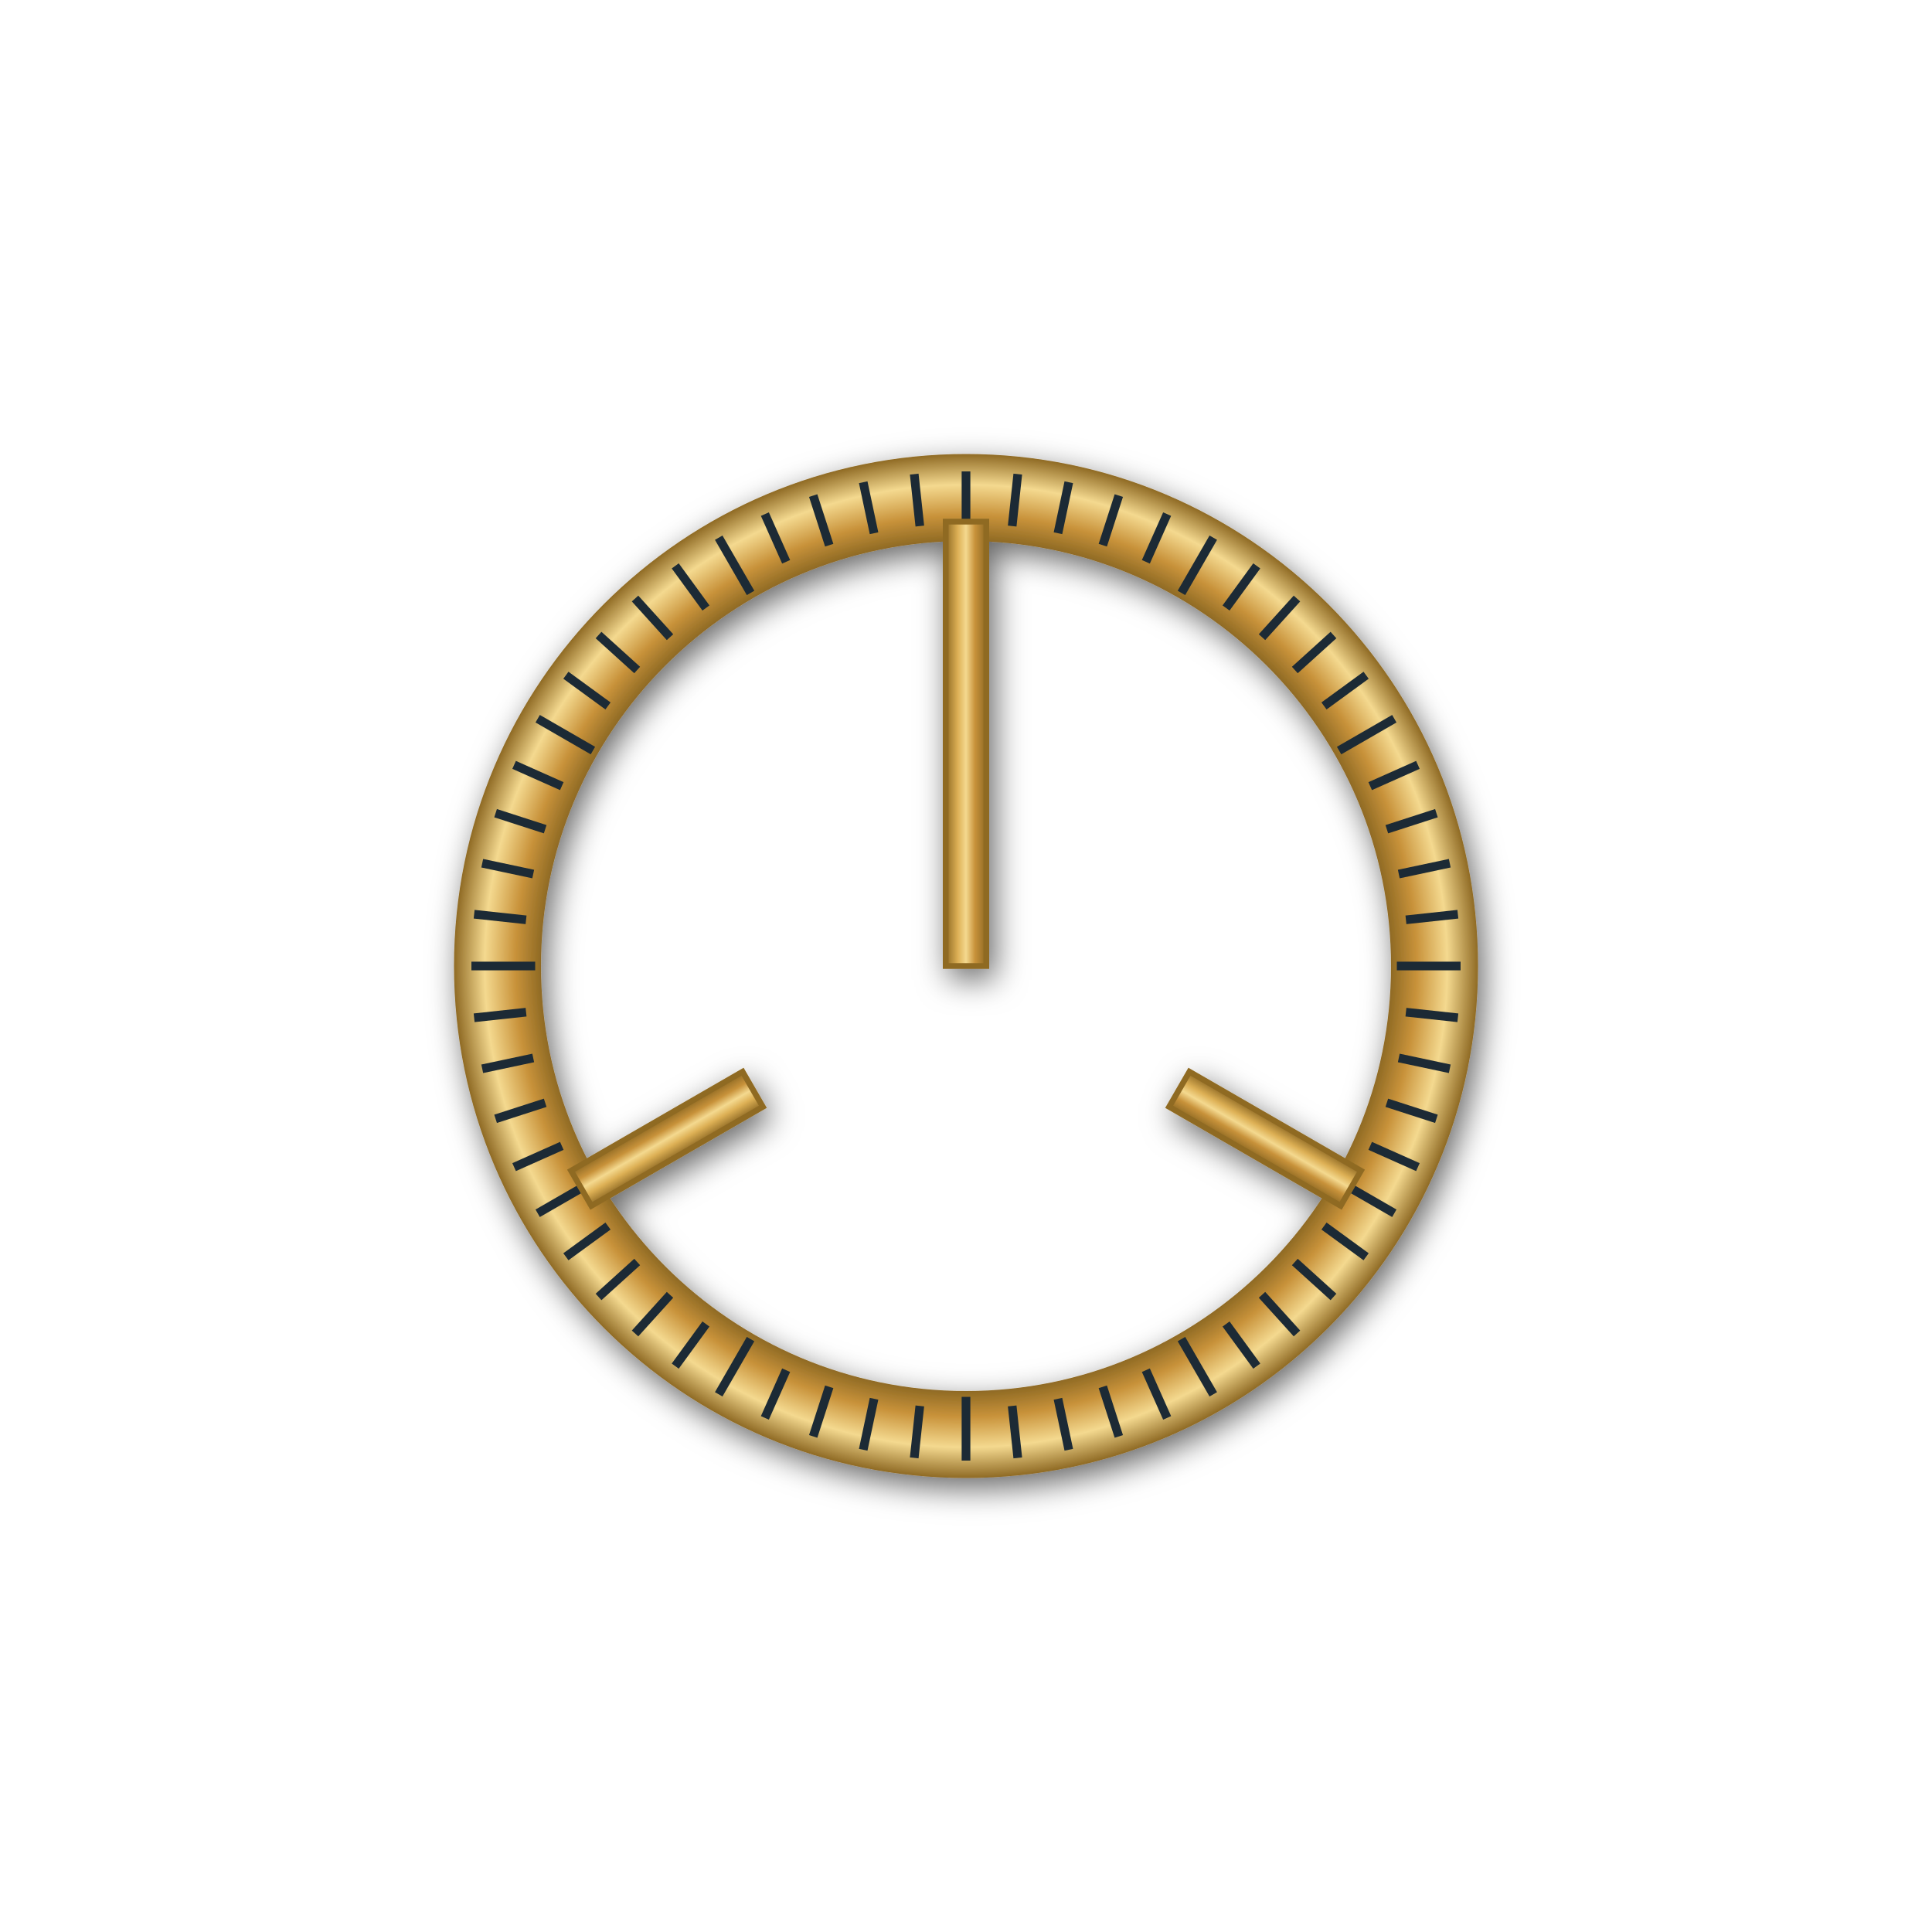
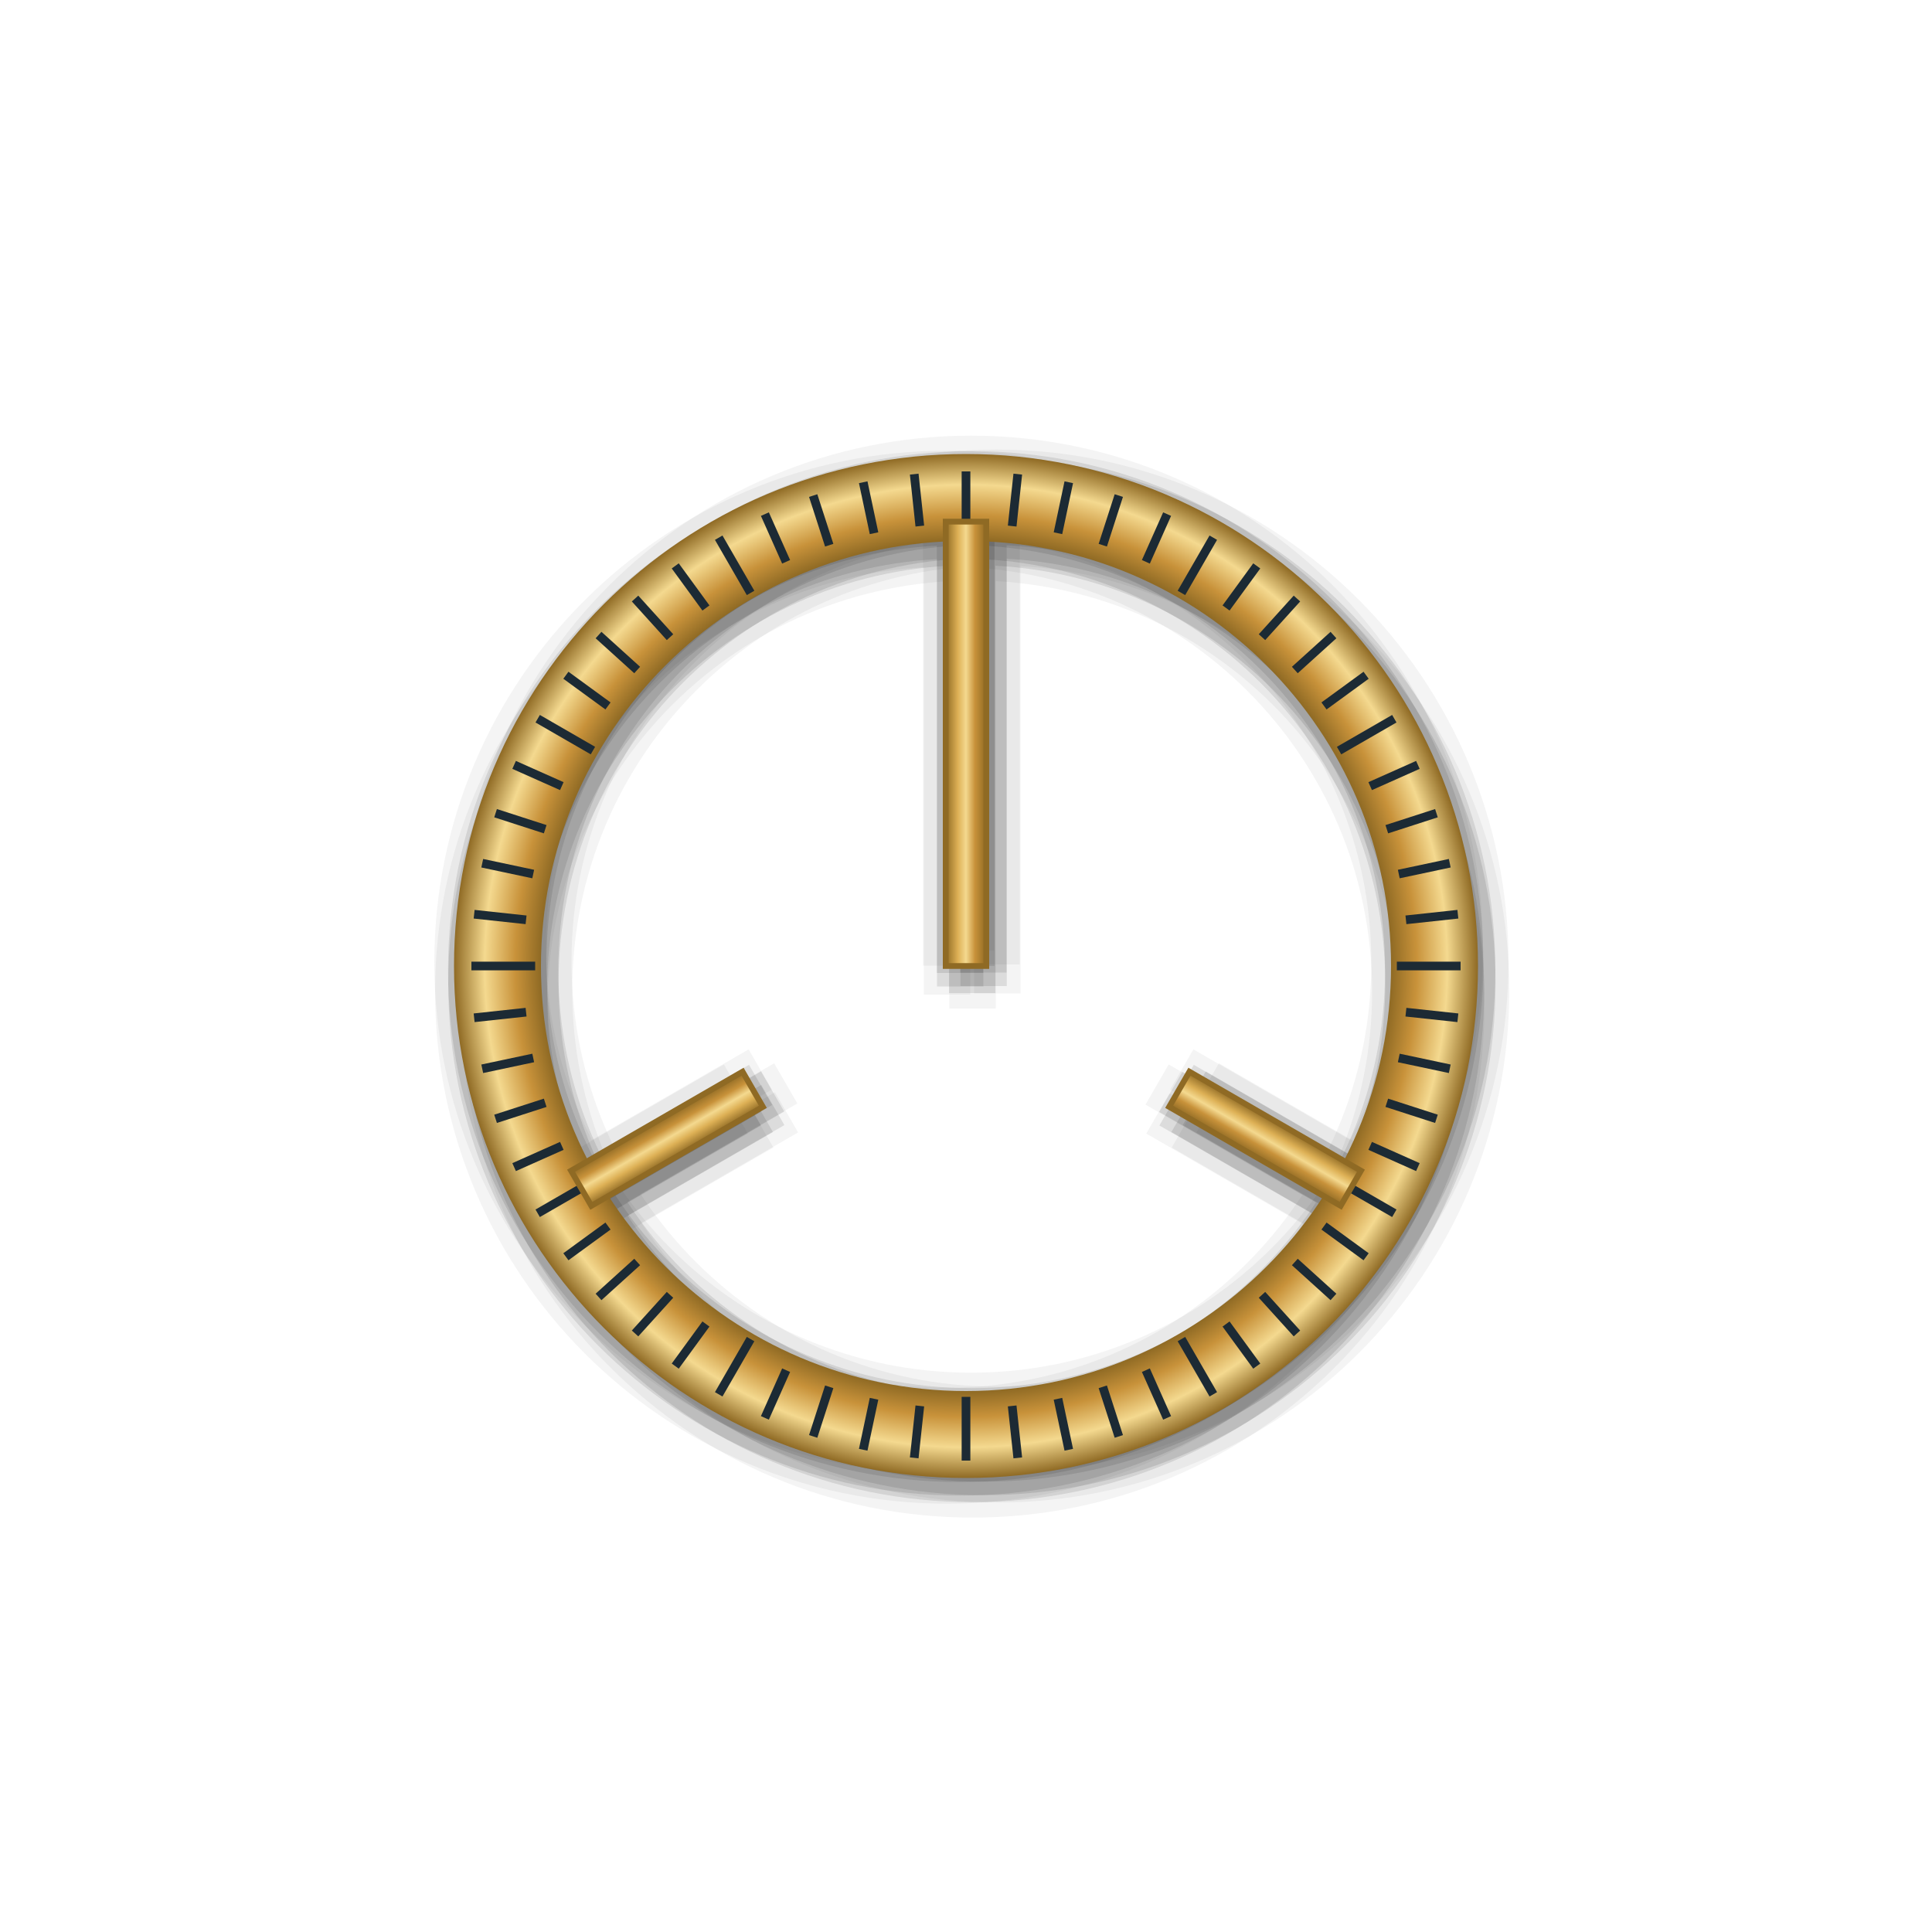
<svg xmlns="http://www.w3.org/2000/svg" viewBox="0 0 100 100">
  <defs>
    <radialGradient id="gt0" gradientUnits="userSpaceOnUse" cx="50" cy="50" r="35.7">
      <stop offset="0.9" stop-color="#8F6A24" />
      <stop offset="0.92" stop-color="#C8923A" />
      <stop offset="0.95" stop-color="#F4D98F" />
      <stop offset="0.98" stop-color="#DDB055" />
      <stop offset="1" stop-color="#8F6A24" />
    </radialGradient>
    <radialGradient id="gt1" gradientUnits="userSpaceOnUse" cx="50" cy="50" r="39.3">
      <stop offset="0.91" stop-color="#8F6A24" />
      <stop offset="0.93" stop-color="#C8923A" />
      <stop offset="0.95" stop-color="#F4D98F" />
      <stop offset="0.98" stop-color="#DDB055" />
      <stop offset="1" stop-color="#8F6A24" />
    </radialGradient>
    <radialGradient id="gt2" gradientUnits="userSpaceOnUse" cx="50" cy="50" r="43">
      <stop offset="0.91" stop-color="#8F6A24" />
      <stop offset="0.93" stop-color="#C8923A" />
      <stop offset="0.96" stop-color="#F4D98F" />
      <stop offset="0.98" stop-color="#DDB055" />
      <stop offset="1" stop-color="#8F6A24" />
    </radialGradient>
    <radialGradient id="gdial" gradientUnits="userSpaceOnUse" cx="50" cy="50" r="46">
      <stop offset="0" stop-color="#2A3E50" />
      <stop offset="0.7" stop-color="#1C2A34" />
      <stop offset="1" stop-color="#0F1A22" />
    </radialGradient>
    <radialGradient id="ginner" gradientUnits="userSpaceOnUse" cx="50" cy="50" r="22">
      <stop offset="0" stop-color="#1D2D3A" />
      <stop offset="1" stop-color="#0C151C" />
    </radialGradient>
    <linearGradient id="gbez" x1="0" y1="0" x2="1" y2="1">
      <stop offset="0" stop-color="#F4D98F" />
      <stop offset="0.45" stop-color="#C8923A" />
      <stop offset="1" stop-color="#5B4115" />
    </linearGradient>
    <radialGradient id="gchap" gradientUnits="userSpaceOnUse" cx="50" cy="50" r="26.5">
      <stop offset="0.83" stop-color="#8F6A24" />
      <stop offset="0.88" stop-color="#C8923A" />
      <stop offset="0.94" stop-color="#F4D98F" />
      <stop offset="1" stop-color="#8F6A24" />
    </radialGradient>
    <radialGradient id="gring" gradientUnits="userSpaceOnUse" cx="50" cy="50" r="19.86">
      <stop offset="0.81" stop-color="#F4D98F" />
      <stop offset="0.87" stop-color="#DDB055" />
      <stop offset="0.94" stop-color="#C8923A" />
      <stop offset="1" stop-color="#8F6A24" />
    </radialGradient>
    <radialGradient id="gw">
      <stop offset="0" stop-color="#F4D98F" />
      <stop offset="0.55" stop-color="#DDB055" />
      <stop offset="1" stop-color="#C8923A" />
    </radialGradient>
    <linearGradient id="gbar" x1="0" y1="0" x2="0" y2="1">
      <stop offset="0" stop-color="#8F6A24" />
      <stop offset="0.3" stop-color="#DDB055" />
      <stop offset="0.5" stop-color="#F4D98F" />
      <stop offset="0.72" stop-color="#C8923A" />
      <stop offset="1" stop-color="#8F6A24" />
    </linearGradient>
    <radialGradient id="gruby" cx=".38" cy=".35" r=".7">
      <stop offset="0" stop-color="#F2958A" />
      <stop offset="0.45" stop-color="#B3362C" />
      <stop offset="1" stop-color="#661710" />
    </radialGradient>
    <radialGradient id="gscrew" cx=".4" cy=".35" r=".7">
      <stop offset="0" stop-color="#F4D98F" />
      <stop offset="1" stop-color="#C8923A" />
    </radialGradient>
    <linearGradient id="ggloss" x1="0" y1="0" x2="0" y2="1">
      <stop offset="0" stop-color="#FFFFFF" stop-opacity="0.17" />
      <stop offset="1" stop-color="#FFFFFF" stop-opacity="0" />
    </linearGradient>
    <clipPath id="cdial">
      <circle cx="50" cy="50" r="45" />
    </clipPath>
-     <filter id="sh" x="-30%" y="-30%" width="160%" height="160%">
-       <feGaussianBlur in="SourceAlpha" stdDeviation=".8" result="b" />
-       <feOffset in="b" dx=".3" dy=".55" result="o" />
-       <feComponentTransfer in="o" result="s">
-         <feFuncA type="linear" slope=".6" />
-       </feComponentTransfer>
-       <feMerge>
-         <feMergeNode in="s" />
-         <feMergeNode in="SourceGraphic" />
-       </feMerge>
-     </filter>
-     <filter id="ao" x="-30%" y="-30%" width="160%" height="160%">
-       <feGaussianBlur in="SourceAlpha" stdDeviation=".9" result="b" />
-       <feComponentTransfer in="b" result="s">
-         <feFuncA type="linear" slope=".55" />
-       </feComponentTransfer>
-       <feMerge>
-         <feMergeNode in="s" />
-         <feMergeNode in="SourceGraphic" />
-       </feMerge>
-     </filter>
  </defs>
-   <g filter="url(#sh)">
-     <circle cx="50" cy="50" r="24.25" fill="none" stroke="url(#gchap)" stroke-width="4.5" />
-     <path d="M72.3 50L75.6 50M72.77 52.39L75.46 52.68M72.4 54.76L75.04 55.32M71.78 57.08L74.35 57.91M70.92 59.31L73.39 60.41M69.31 61.15L72.17 62.8M68.53 63.46L70.71 65.05M67.02 65.32L69.02 67.13M65.32 67.02L67.13 69.02M63.46 68.53L65.05 70.71M61.15 69.31L62.8 72.17M59.31 70.92L60.41 73.39M57.08 71.78L57.91 74.35M54.76 72.4L55.32 75.04M52.39 72.77L52.68 75.46M50 72.3L50 75.6M47.61 72.77L47.32 75.46M45.24 72.4L44.68 75.04M42.92 71.78L42.09 74.35M40.69 70.92L39.59 73.39M38.85 69.31L37.2 72.17M36.54 68.53L34.95 70.71M34.68 67.02L32.87 69.02M32.98 65.32L30.98 67.13M31.47 63.46L29.29 65.05M30.69 61.15L27.83 62.8M29.08 59.31L26.61 60.41M28.22 57.08L25.65 57.91M27.6 54.76L24.96 55.32M27.23 52.39L24.54 52.68M27.7 50L24.4 50M27.23 47.61L24.54 47.32M27.6 45.24L24.96 44.68M28.22 42.92L25.65 42.09M29.08 40.69L26.61 39.59M30.69 38.85L27.83 37.2M31.47 36.54L29.29 34.95M32.98 34.68L30.98 32.87M34.68 32.98L32.87 30.98M36.54 31.47L34.95 29.29M38.85 30.69L37.2 27.83M40.69 29.08L39.59 26.61M42.92 28.22L42.09 25.65M45.24 27.6L44.68 24.96M47.61 27.23L47.32 24.54M50 27.7L50 24.4M52.39 27.23L52.68 24.54M54.76 27.6L55.32 24.96M57.08 28.22L57.91 25.65M59.31 29.08L60.41 26.61M61.15 30.69L62.8 27.83M63.46 31.47L65.05 29.29M65.32 32.98L67.13 30.98M67.02 34.68L69.02 32.87M68.53 36.54L70.71 34.95M69.31 38.85L72.17 37.2M70.92 40.69L73.39 39.59M71.78 42.92L74.35 42.09M72.4 45.24L75.04 44.68M72.77 47.61L75.46 47.32" stroke="#1C2A34" stroke-width=".45" />
-     <g transform="translate(38.96 56.38) rotate(150)">
-       <path d="M0 -1.05L10.25 -1.05L10.25 1.05L0 1.05Z" fill="url(#gbar)" stroke="#8F6A24" stroke-width=".3" />
+   <defs>
+     <g id="s5">
+       <circle cx="50" cy="50" r="24.25" fill="none" stroke="#000" stroke-width="4.5" />
+       <path d="M72.3 50L75.6 50M72.77 52.39L75.46 52.68M72.4 54.76L75.04 55.32M71.78 57.08L74.35 57.91M70.92 59.31L73.39 60.41M69.31 61.15L72.17 62.8M68.53 63.46L70.71 65.05M67.02 65.32L69.02 67.13M65.32 67.02L67.13 69.02M63.46 68.53L65.05 70.71M61.15 69.31L62.8 72.17M59.31 70.92L60.41 73.39M57.08 71.78L57.91 74.35M54.76 72.4L55.32 75.04M52.39 72.77L52.68 75.46M50 72.3L50 75.6M47.61 72.77L47.32 75.46M45.24 72.4L44.68 75.04M42.92 71.78L42.09 74.35M40.69 70.92L39.59 73.39M38.85 69.31L37.2 72.17M36.54 68.53L34.95 70.71M34.68 67.02L32.87 69.02M32.98 65.32L30.98 67.13M31.47 63.46L29.29 65.05M30.69 61.15L27.83 62.8M29.08 59.31L26.61 60.41M28.22 57.08L25.65 57.91M27.6 54.76L24.96 55.32M27.23 52.39L24.54 52.68M27.7 50L24.4 50M27.23 47.61L24.54 47.32M27.6 45.24L24.96 44.68M28.22 42.92L25.65 42.09M29.08 40.69L26.61 39.59M30.69 38.85L27.83 37.2M31.47 36.54L29.29 34.95M32.98 34.68L30.98 32.87M34.68 32.98L32.87 30.98M36.54 31.47L34.95 29.29M38.85 30.69L37.2 27.83M40.69 29.08L39.59 26.61M42.92 28.22L42.09 25.65M45.24 27.6L44.68 24.96M47.61 27.23L47.32 24.54M50 27.7L50 24.4M52.39 27.23L52.68 24.54M54.76 27.6L55.32 24.96M57.08 28.22L57.91 25.65M59.31 29.08L60.41 26.61M61.15 30.69L62.8 27.83M63.46 31.47L65.05 29.29M65.32 32.98L67.13 30.98M67.02 34.68L69.02 32.87M68.53 36.54L70.71 34.95M69.31 38.85L72.17 37.2M70.92 40.69L73.39 39.59M71.78 42.92L74.35 42.09M72.4 45.24L75.04 44.68M72.77 47.61L75.46 47.32" stroke="#000" stroke-width=".45" />
+       <g transform="translate(38.96 56.38) rotate(150)">
+         <path d="M0 -1.05L10.25 -1.05L10.25 1.05L0 1.05Z" fill="#000" stroke="#000" stroke-width=".3" />
+       </g>
+       <g transform="translate(61.04 56.38) rotate(30)">
+         <path d="M0 -1.05L10.25 -1.05L10.25 1.05L0 1.05Z" fill="#000" stroke="#000" stroke-width=".3" />
+       </g>
+       <g transform="translate(50 50) rotate(270)">
+         <path d="M0 -1.05L23 -1.05L23 1.05L0 1.05Z" fill="#000" stroke="#000" stroke-width=".3" />
+       </g>
    </g>
-     <g transform="translate(61.04 56.38) rotate(30)">
-       <path d="M0 -1.05L10.25 -1.05L10.25 1.05L0 1.05Z" fill="url(#gbar)" stroke="#8F6A24" stroke-width=".3" />
-     </g>
-     <g transform="translate(50 50) rotate(270)">
-       <path d="M0 -1.05L23 -1.05L23 1.05L0 1.05Z" fill="url(#gbar)" stroke="#8F6A24" stroke-width=".3" />
-     </g>
+   </defs>
+   <use href="#s5" x="0.91" y="0.89" opacity="0.1" />
+   <use href="#s5" x="0.32" y="1.25" opacity="0.1" />
+   <use href="#s5" x="-0.3" y="0.91" opacity="0.1" />
+   <use href="#s5" x="-0.31" y="0.21" opacity="0.1" />
+   <use href="#s5" x="0.28" y="-0.15" opacity="0.1" />
+   <use href="#s5" x="0.9" y="0.19" opacity="0.1" />
+   <use href="#s5" x="1.62" y="1.27" opacity="0.045" />
+   <use href="#s5" x="0.34" y="2.05" opacity="0.045" />
+   <use href="#s5" x="-0.98" y="1.33" opacity="0.045" />
+   <use href="#s5" x="-1.02" y="-0.17" opacity="0.045" />
+   <use href="#s5" x="0.26" y="-0.95" opacity="0.045" />
+   <use href="#s5" x="1.58" y="-0.23" opacity="0.045" />
+   <circle cx="50" cy="50" r="24.25" fill="none" stroke="url(#gchap)" stroke-width="4.5" />
+   <path d="M72.3 50L75.6 50M72.77 52.39L75.46 52.68M72.4 54.76L75.04 55.32M71.78 57.08L74.35 57.91M70.92 59.31L73.39 60.41M69.31 61.15L72.17 62.8M68.53 63.46L70.71 65.05M67.02 65.32L69.02 67.13M65.32 67.02L67.13 69.02M63.46 68.53L65.05 70.71M61.15 69.31L62.8 72.17M59.31 70.92L60.41 73.39M57.08 71.78L57.91 74.35M54.76 72.4L55.32 75.04M52.39 72.77L52.68 75.46M50 72.3L50 75.6M47.61 72.77L47.32 75.46M45.24 72.4L44.68 75.04M42.92 71.78L42.09 74.35M40.69 70.92L39.59 73.39M38.85 69.31L37.2 72.17M36.54 68.53L34.95 70.71M34.68 67.02L32.87 69.02M32.98 65.32L30.98 67.13M31.47 63.46L29.29 65.05M30.69 61.15L27.83 62.8M29.08 59.31L26.61 60.41M28.22 57.08L25.65 57.91M27.6 54.76L24.96 55.32M27.23 52.39L24.54 52.68M27.7 50L24.4 50M27.23 47.61L24.54 47.32M27.6 45.24L24.96 44.68M28.22 42.92L25.65 42.09M29.08 40.69L26.61 39.59M30.69 38.85L27.83 37.2M31.47 36.54L29.29 34.95M32.98 34.68L30.98 32.87M34.68 32.98L32.87 30.98M36.54 31.47L34.95 29.29M38.85 30.69L37.2 27.83M40.69 29.08L39.59 26.61M42.92 28.22L42.09 25.65M45.24 27.6L44.68 24.96M47.61 27.23L47.32 24.54M50 27.7L50 24.4M52.39 27.23L52.68 24.54M54.76 27.6L55.32 24.96M57.08 28.22L57.91 25.65M59.31 29.08L60.41 26.61M61.15 30.69L62.8 27.83M63.46 31.47L65.05 29.29M65.32 32.98L67.13 30.98M67.02 34.68L69.02 32.87M68.53 36.54L70.71 34.95M69.31 38.85L72.17 37.2M70.92 40.69L73.39 39.59M71.78 42.92L74.35 42.09M72.4 45.24L75.04 44.68M72.77 47.61L75.46 47.32" stroke="#1C2A34" stroke-width=".45" />
+   <g transform="translate(38.96 56.38) rotate(150)">
+     <path d="M0 -1.05L10.25 -1.05L10.25 1.05L0 1.05Z" fill="url(#gbar)" stroke="#8F6A24" stroke-width=".3" />
+   </g>
+   <g transform="translate(61.04 56.38) rotate(30)">
+     <path d="M0 -1.05L10.25 -1.05L10.25 1.05L0 1.05Z" fill="url(#gbar)" stroke="#8F6A24" stroke-width=".3" />
+   </g>
+   <g transform="translate(50 50) rotate(270)">
+     <path d="M0 -1.05L23 -1.05L23 1.05L0 1.05Z" fill="url(#gbar)" stroke="#8F6A24" stroke-width=".3" />
  </g>
</svg>
